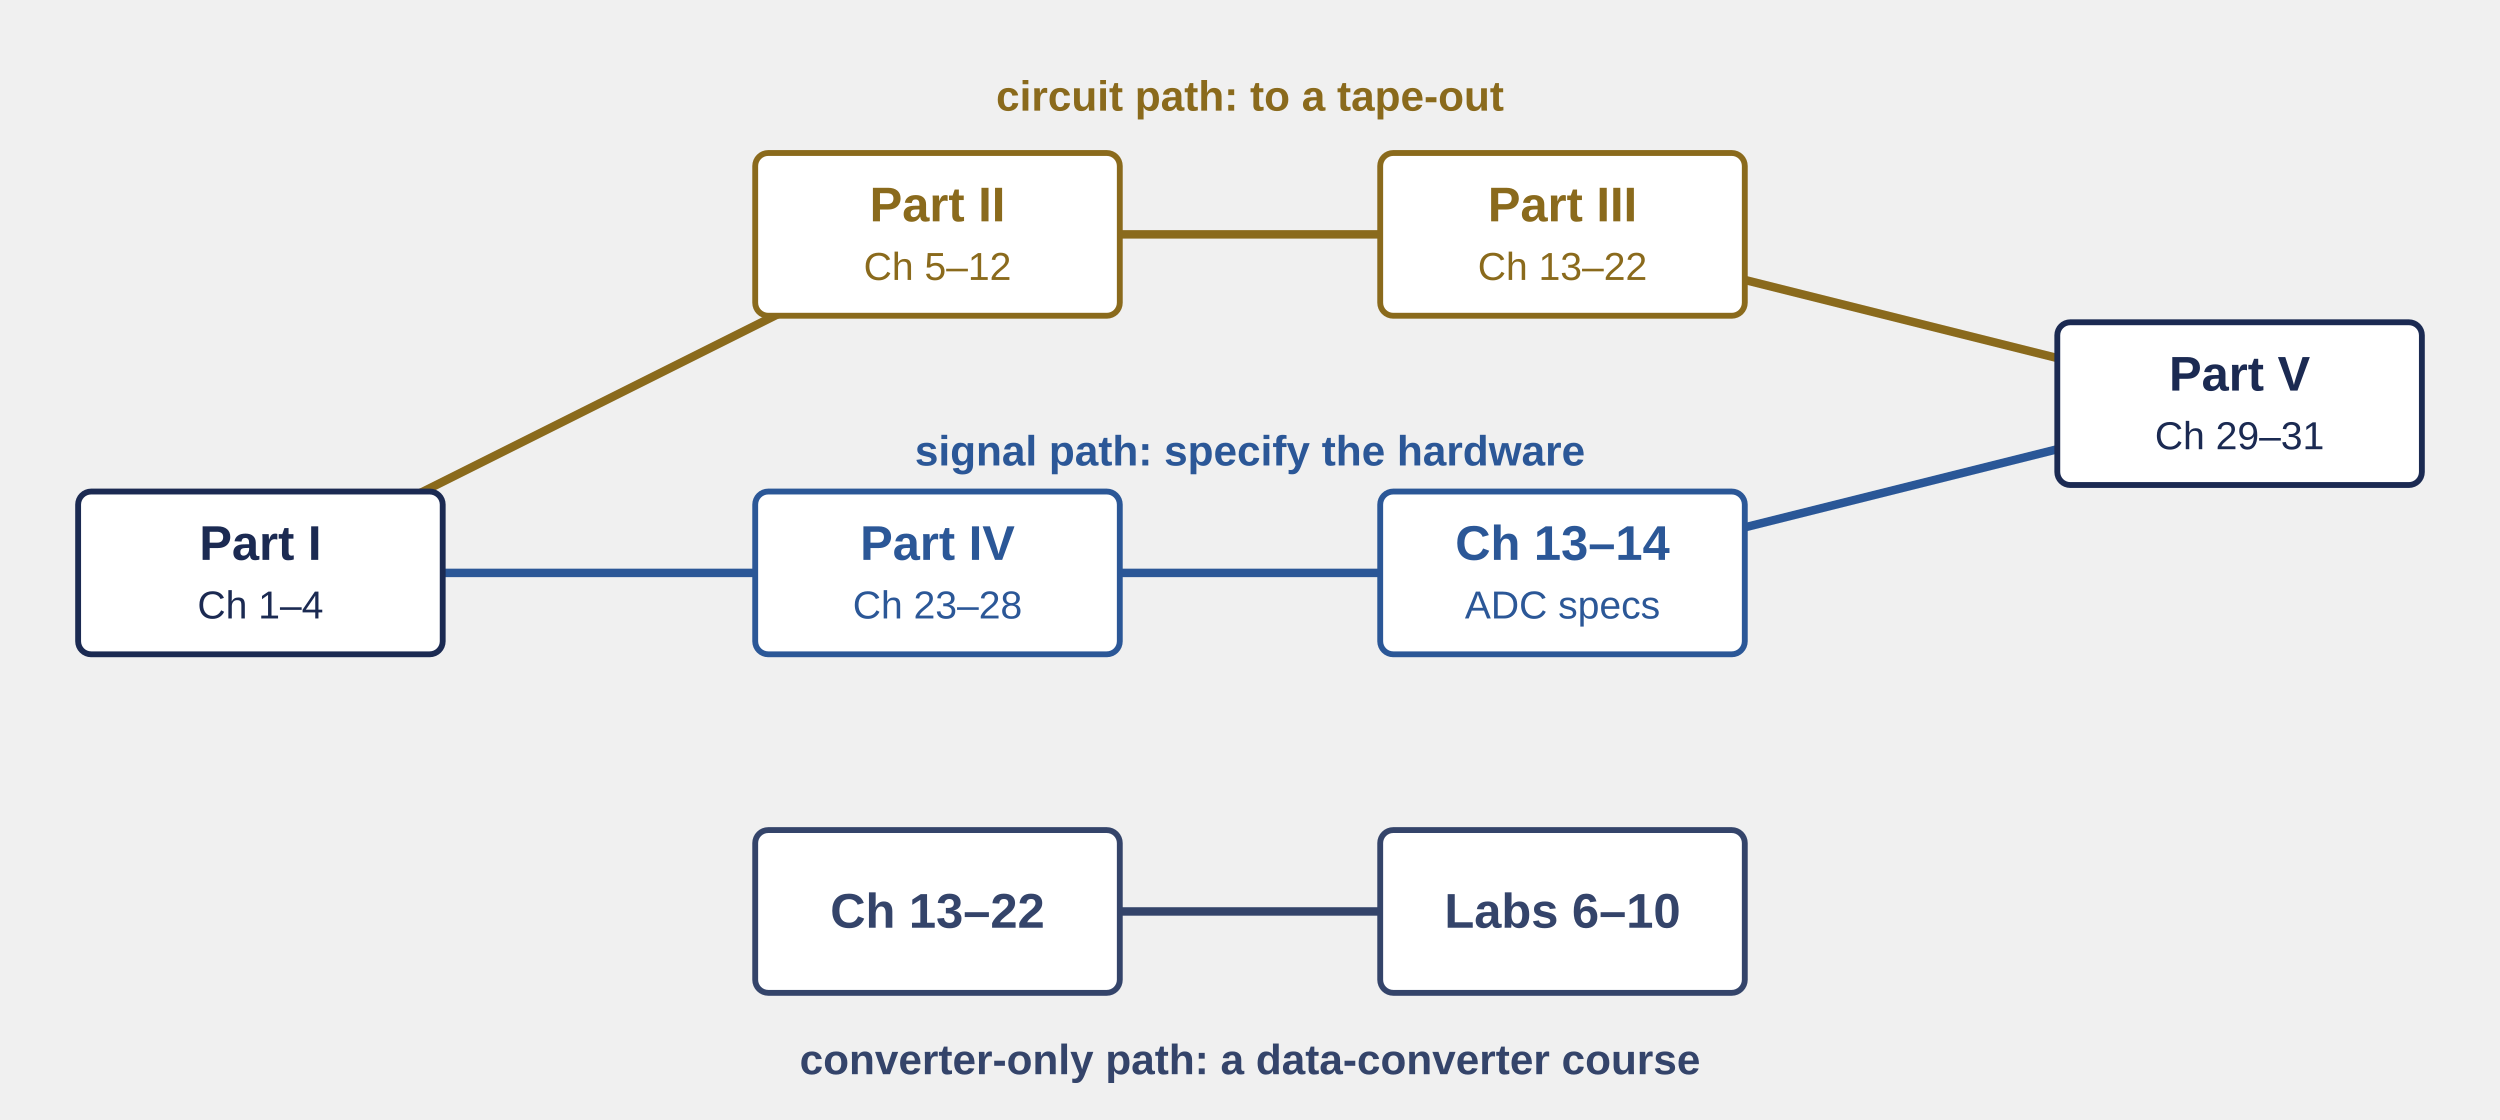
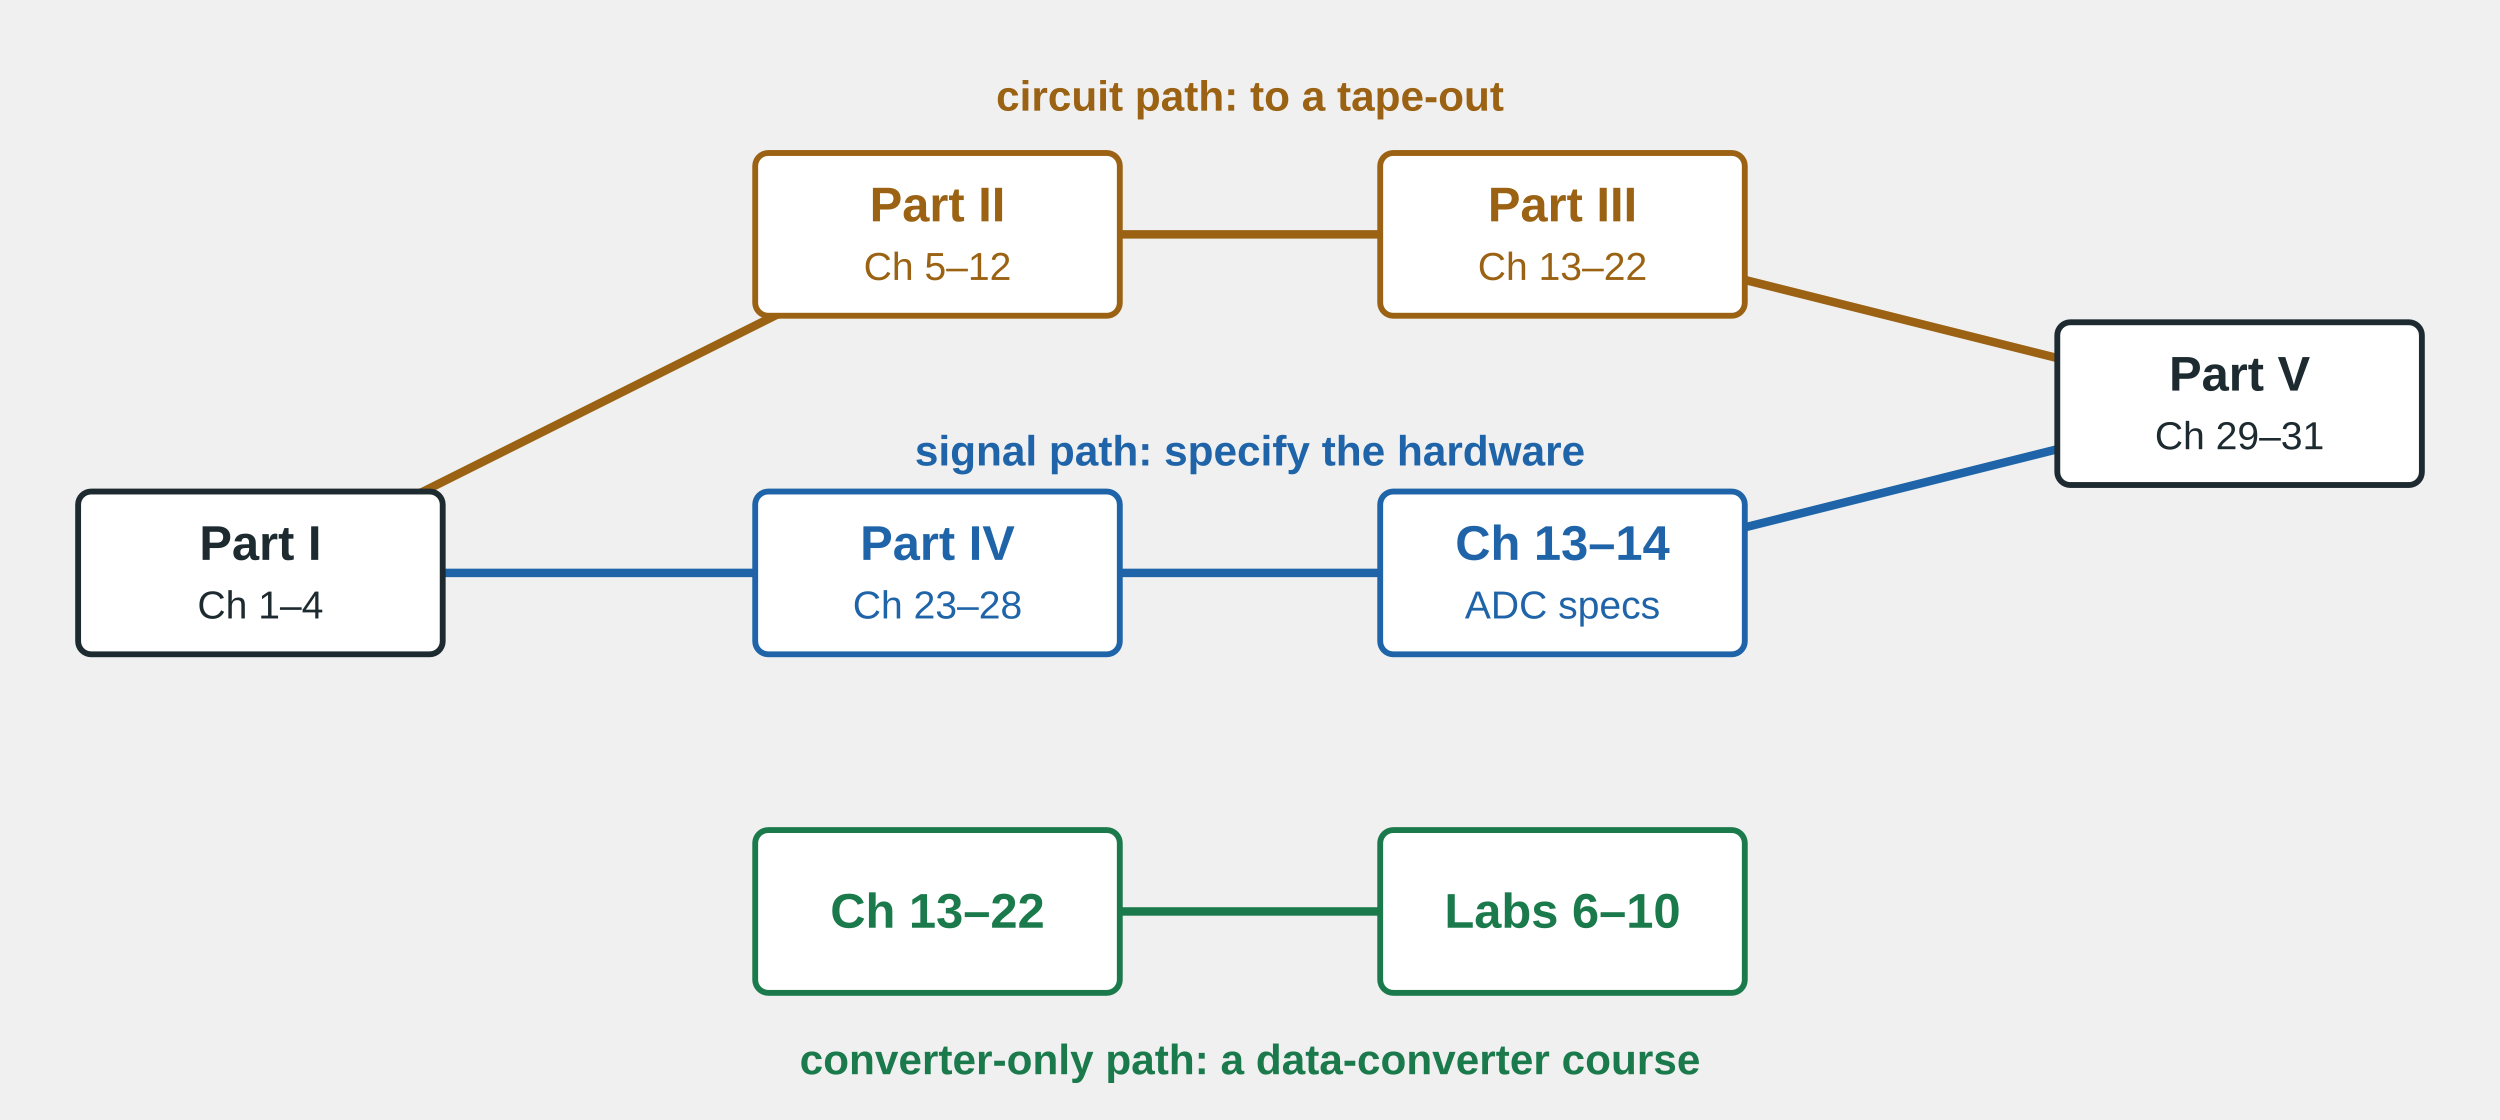
<svg xmlns="http://www.w3.org/2000/svg" viewBox="0 0 768 344" width="768" height="344" font-family="'Libre Franklin', 'Helvetica Neue', Arial, sans-serif">
  <g stroke-width="2.6" fill="none">
-     <path d="M80 176 L288 72 L480 72 L688 124" stroke="#8A6A1C" />
-     <path d="M80 176 L288 176 L480 176 L688 124" stroke="#2B5797" />
-     <path d="M288 280 L480 280" stroke="#34446A" />
+     <path d="M80 176 L288 72 L480 72 L688 124" stroke="#9A6212" />
+     <path d="M80 176 L288 176 L480 176 L688 124" stroke="#1F64A8" />
+     <path d="M288 280 L480 280" stroke="#1A7A4C" />
  </g>
  <g stroke-width="1.8" fill="#fff" text-anchor="middle" font-weight="700">
-     <g stroke="#1B2A52" fill="#1B2A52">
+     <g stroke="#1D2A30" fill="#1D2A30">
      <rect x="24" y="151" width="112" height="50" rx="4" fill="#fff" />
      <text x="80" y="172" font-size="15" stroke="none">Part I</text>
      <text x="80" y="190" font-size="12" stroke="none" font-weight="500">Ch 1–4</text>
      <rect x="632" y="99" width="112" height="50" rx="4" fill="#fff" />
      <text x="688" y="120" font-size="15" stroke="none">Part V</text>
      <text x="688" y="138" font-size="12" stroke="none" font-weight="500">Ch 29–31</text>
    </g>
-     <g stroke="#8A6A1C" fill="#8A6A1C">
+     <g stroke="#9A6212" fill="#9A6212">
      <rect x="232" y="47" width="112" height="50" rx="4" fill="#fff" />
      <text x="288" y="68" font-size="15" stroke="none">Part II</text>
      <text x="288" y="86" font-size="12" stroke="none" font-weight="500">Ch 5–12</text>
      <rect x="424" y="47" width="112" height="50" rx="4" fill="#fff" />
      <text x="480" y="68" font-size="15" stroke="none">Part III</text>
      <text x="480" y="86" font-size="12" stroke="none" font-weight="500">Ch 13–22</text>
    </g>
-     <g stroke="#2B5797" fill="#2B5797">
+     <g stroke="#1F64A8" fill="#1F64A8">
      <rect x="232" y="151" width="112" height="50" rx="4" fill="#fff" />
      <text x="288" y="172" font-size="15" stroke="none">Part IV</text>
      <text x="288" y="190" font-size="12" stroke="none" font-weight="500">Ch 23–28</text>
      <rect x="424" y="151" width="112" height="50" rx="4" fill="#fff" />
      <text x="480" y="172" font-size="15" stroke="none">Ch 13–14</text>
      <text x="480" y="190" font-size="12" stroke="none" font-weight="500">ADC specs</text>
    </g>
-     <g stroke="#34446A" fill="#34446A">
+     <g stroke="#1A7A4C" fill="#1A7A4C">
      <rect x="232" y="255" width="112" height="50" rx="4" fill="#fff" />
      <text x="288" y="285" font-size="15" stroke="none">Ch 13–22</text>
      <rect x="424" y="255" width="112" height="50" rx="4" fill="#fff" />
      <text x="480" y="285" font-size="15" stroke="none">Labs 6–10</text>
    </g>
  </g>
  <g font-size="13" font-weight="700" text-anchor="middle">
-     <text x="384" y="34" fill="#8A6A1C">circuit path: to a tape-out</text>
-     <text x="384" y="143" fill="#2B5797">signal path: specify the hardware</text>
-     <text x="384" y="330" fill="#34446A">converter-only path: a data-converter course</text>
+     <text x="384" y="34" fill="#9A6212">circuit path: to a tape-out</text>
+     <text x="384" y="143" fill="#1F64A8">signal path: specify the hardware</text>
+     <text x="384" y="330" fill="#1A7A4C">converter-only path: a data-converter course</text>
  </g>
</svg>
